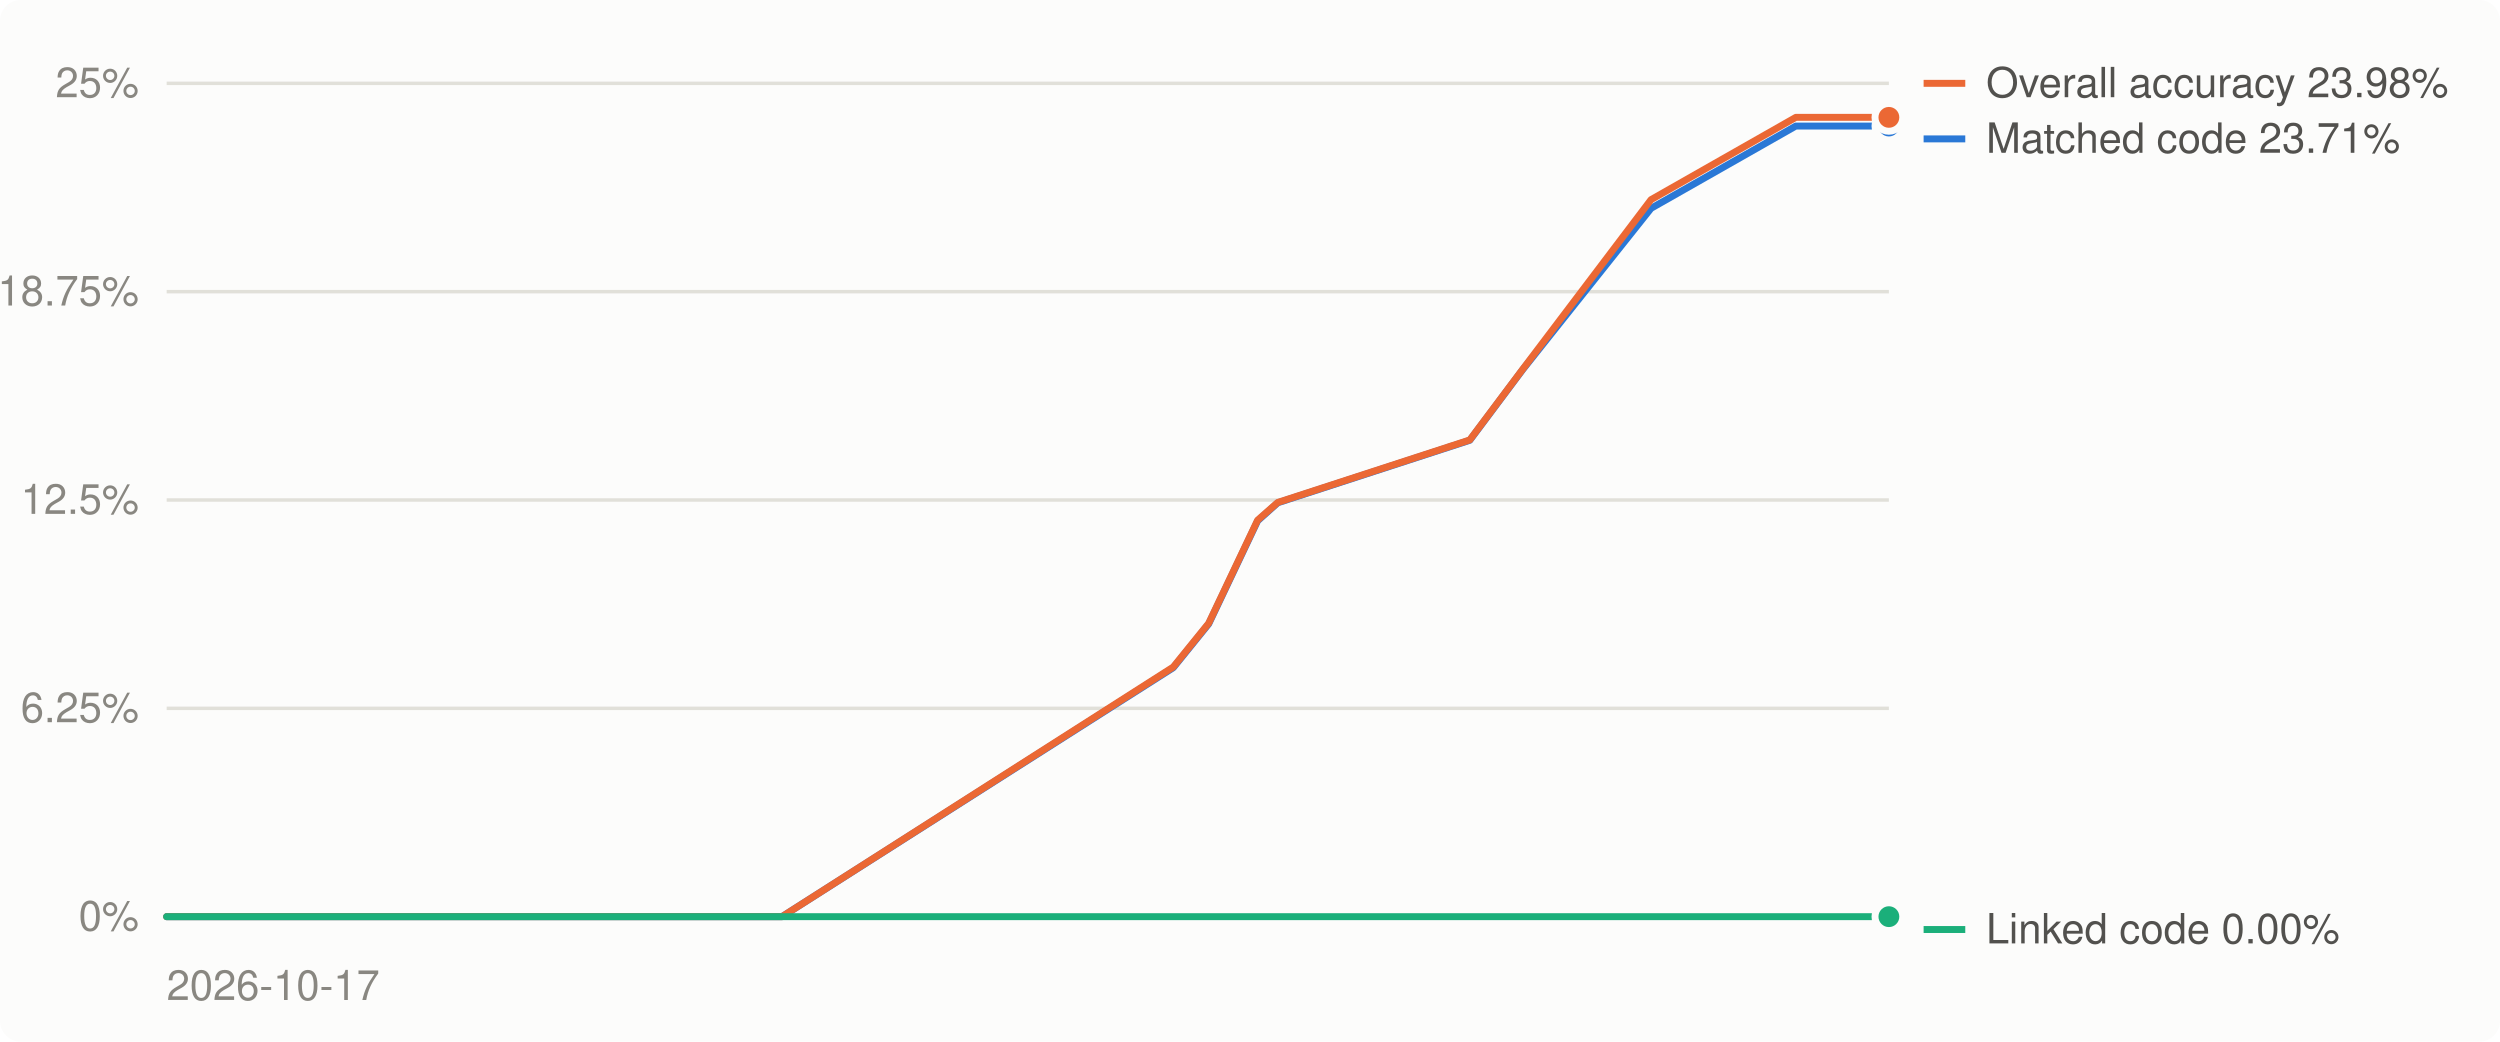
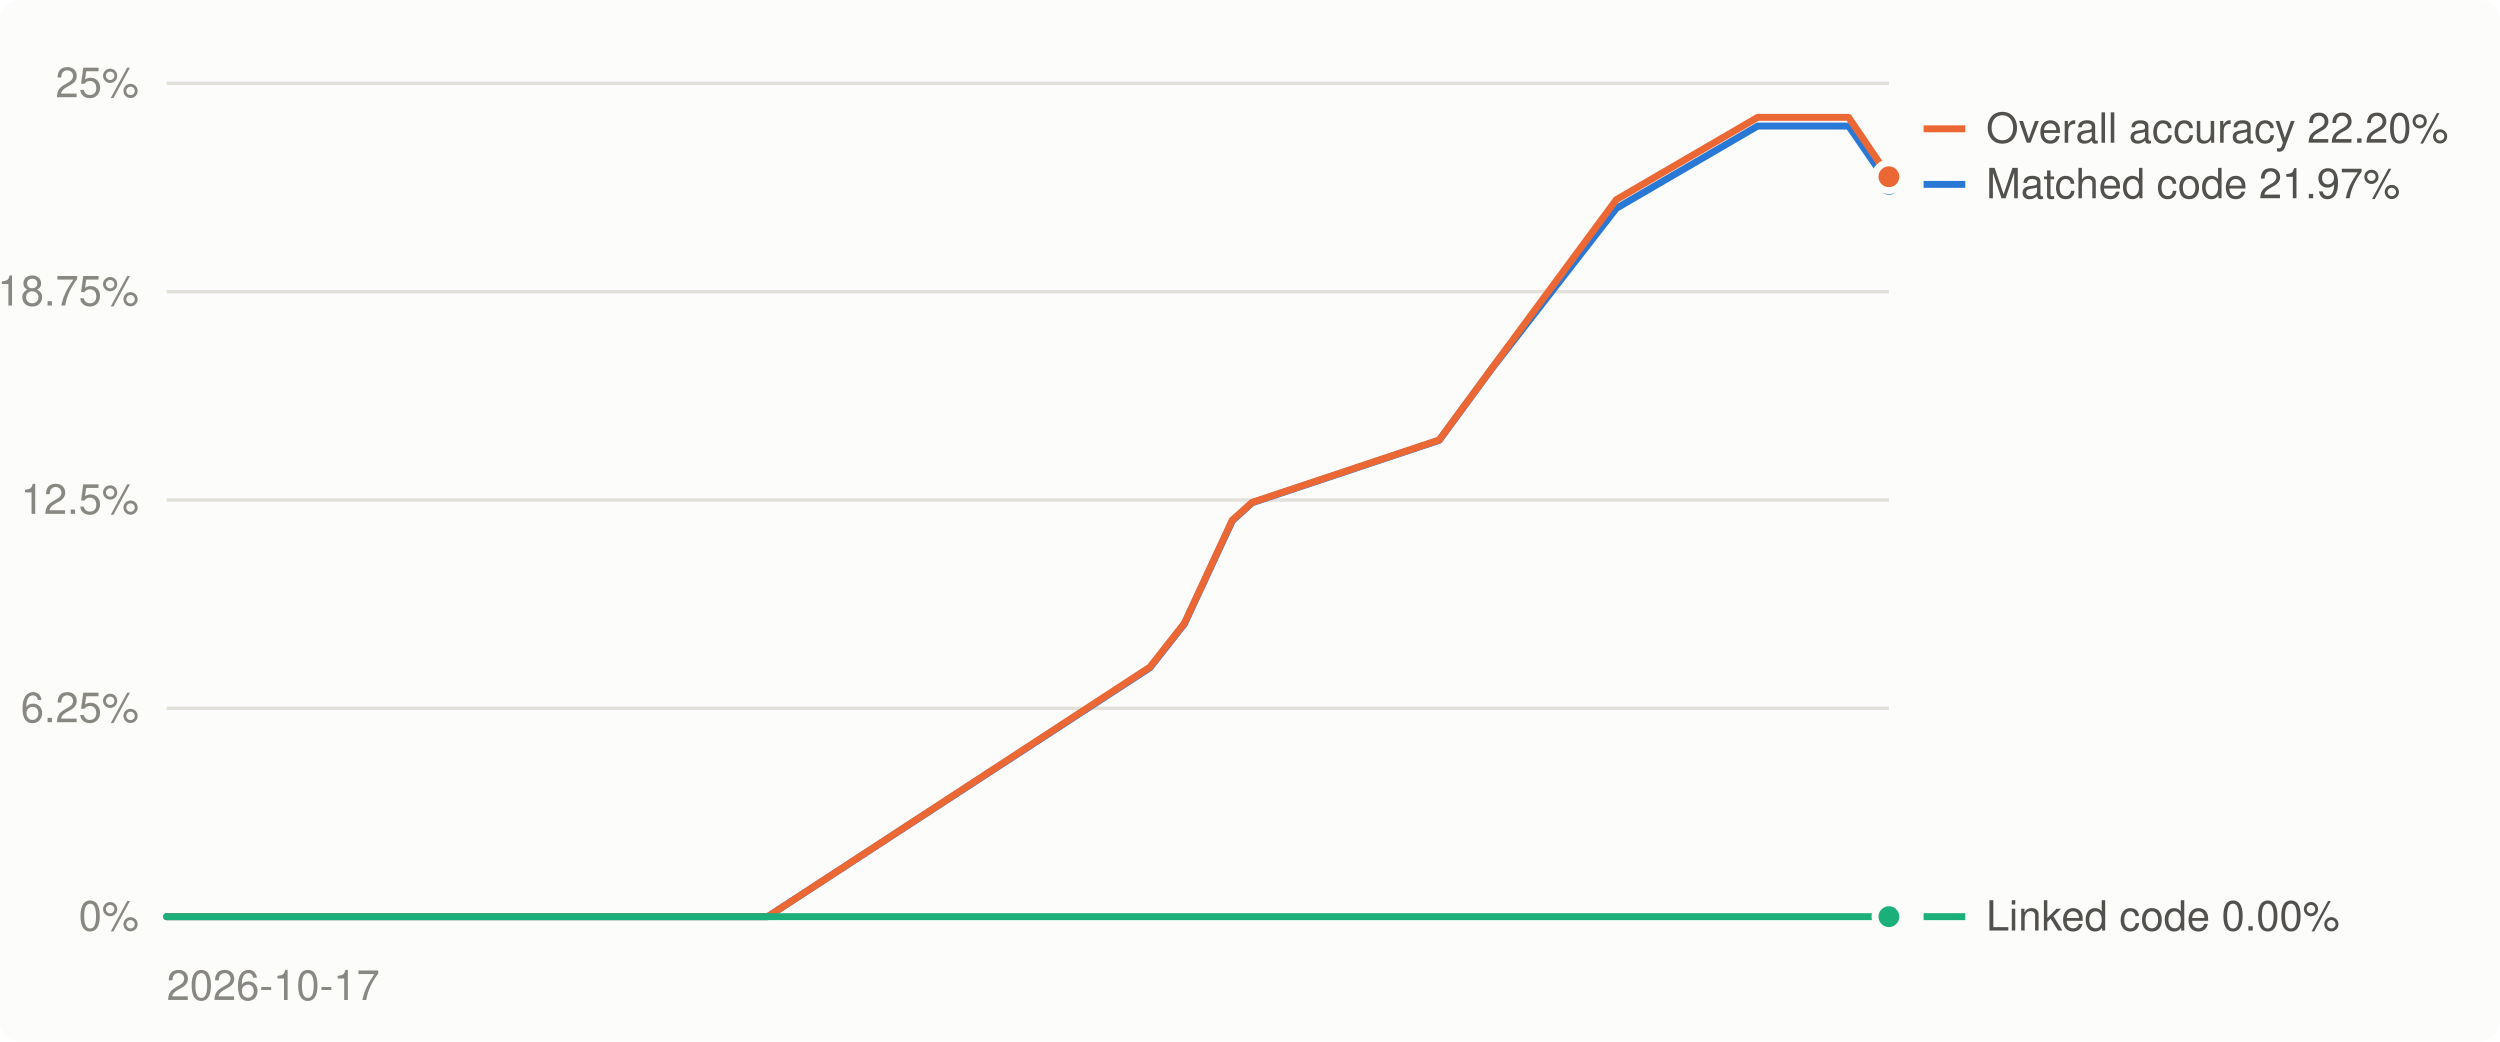
<svg xmlns="http://www.w3.org/2000/svg" viewBox="0 0 720 300" width="720" height="300" role="img" aria-label="Decompilation progress over time">
  <style>
.bg{fill:#fcfcfb}.grid{stroke:#e1e0d9}.muted{fill:#898781}.lbl{fill:#52514e}.ln0{stroke:#2a78d6}.dot0{fill:#2a78d6;stroke:#fcfcfb}.ln1{stroke:#eb6834}.dot1{fill:#eb6834;stroke:#fcfcfb}.ln2{stroke:#1baf7a}.dot2{fill:#1baf7a;stroke:#fcfcfb}
@media (prefers-color-scheme: dark){.bg{fill:#1a1a19}.grid{stroke:#2c2c2a}.muted{fill:#898781}.lbl{fill:#c3c2b7}.ln0{stroke:#3987e5}.dot0{fill:#3987e5;stroke:#1a1a19}.ln1{stroke:#d95926}.dot1{fill:#d95926;stroke:#1a1a19}.ln2{stroke:#199e70}.dot2{fill:#199e70;stroke:#1a1a19}}
text{font:12px -apple-system,BlinkMacSystemFont,'Segoe UI',Helvetica,Arial,sans-serif}
</style>
  <rect class="bg" width="720" height="300" rx="6" />
  <line x1="48" x2="544" y1="264.0" y2="264.0" class="grid" stroke-width="1" />
  <text x="40" y="268.0" class="muted" text-anchor="end">0%</text>
  <line x1="48" x2="544" y1="204.0" y2="204.0" class="grid" stroke-width="1" />
  <text x="40" y="208.0" class="muted" text-anchor="end">6.25%</text>
  <line x1="48" x2="544" y1="144.0" y2="144.0" class="grid" stroke-width="1" />
  <text x="40" y="148.0" class="muted" text-anchor="end">12.5%</text>
  <line x1="48" x2="544" y1="84.0" y2="84.0" class="grid" stroke-width="1" />
  <text x="40" y="88.0" class="muted" text-anchor="end">18.75%</text>
  <line x1="48" x2="544" y1="24.0" y2="24.0" class="grid" stroke-width="1" />
  <text x="40" y="28.0" class="muted" text-anchor="end">25%</text>
  <text class="muted" x="48.0" y="288" text-anchor="start">2026-10-17</text>
-   <polyline points="48.0,264.0 225.2,264.0 337.9,192.3 348.1,179.7 362.2,150.0 368.0,144.8 423.3,126.8 438.5,106.5 475.5,60.0 517.2,36.3 544.0,36.3" fill="none" class="ln0" stroke-width="2" stroke-linejoin="round" stroke-linecap="round" />
-   <polyline points="48.0,264.0 225.2,264.0 337.9,192.1 348.1,179.5 362.2,149.8 368.0,144.7 423.3,126.7 438.5,106.4 475.5,57.5 517.2,33.8 544.0,33.8" fill="none" class="ln1" stroke-width="2" stroke-linejoin="round" stroke-linecap="round" />
-   <polyline points="48.0,264.0 225.2,264.0 337.9,264.0 348.1,264.0 362.2,264.0 368.0,264.0 423.3,264.0 438.5,264.0 475.5,264.0 517.2,264.0 544.0,264.0" fill="none" class="ln2" stroke-width="2" stroke-linejoin="round" stroke-linecap="round" />
-   <circle cx="544.0" cy="36.3" r="4" class="dot0" stroke-width="2" />
-   <circle cx="544.0" cy="33.8" r="4" class="dot1" stroke-width="2" />
+   <polyline points="48.0,264.0 221.1,264.0 331.2,192.3 341.1,179.7 354.9,150.0 360.6,144.8 414.5,126.8 429.4,106.5 465.5,60.0 506.2,36.3 532.4,36.3 544.0,53.1" fill="none" class="ln0" stroke-width="2" stroke-linejoin="round" stroke-linecap="round" />
+   <polyline points="48.0,264.0 221.1,264.0 331.2,192.1 341.1,179.5 354.9,149.8 360.6,144.7 414.5,126.7 429.4,106.4 465.5,57.5 506.2,33.8 532.4,33.8 544.0,50.9" fill="none" class="ln1" stroke-width="2" stroke-linejoin="round" stroke-linecap="round" />
+   <polyline points="48.0,264.0 221.1,264.0 331.2,264.0 341.1,264.0 354.9,264.0 360.6,264.0 414.5,264.0 429.4,264.0 465.5,264.0 506.2,264.0 532.4,264.0 544.0,264.0" fill="none" class="ln2" stroke-width="2" stroke-linejoin="round" stroke-linecap="round" />
+   <circle cx="544.0" cy="53.1" r="4" class="dot0" stroke-width="2" />
+   <circle cx="544.0" cy="50.9" r="4" class="dot1" stroke-width="2" />
  <circle cx="544.0" cy="264.0" r="4" class="dot2" stroke-width="2" />
-   <line x1="554" x2="566" y1="267.7" y2="267.7" class="ln2" stroke-width="2" />
-   <text class="lbl" x="572" y="271.7">Linked code 0.00%</text>
-   <line x1="554" x2="566" y1="40.0" y2="40.0" class="ln0" stroke-width="2" />
-   <text class="lbl" x="572" y="44.0">Matched code 23.71%</text>
-   <line x1="554" x2="566" y1="24.0" y2="24.0" class="ln1" stroke-width="2" />
-   <text class="lbl" x="572" y="28.0">Overall accuracy 23.98%</text>
+   <line x1="554" x2="566" y1="264.0" y2="264.0" class="ln2" stroke-width="2" />
+   <text class="lbl" x="572" y="268.0">Linked code 0.00%</text>
+   <line x1="554" x2="566" y1="53.1" y2="53.1" class="ln0" stroke-width="2" />
+   <text class="lbl" x="572" y="57.1">Matched code 21.97%</text>
+   <line x1="554" x2="566" y1="37.1" y2="37.1" class="ln1" stroke-width="2" />
+   <text class="lbl" x="572" y="41.1">Overall accuracy 22.20%</text>
</svg>
